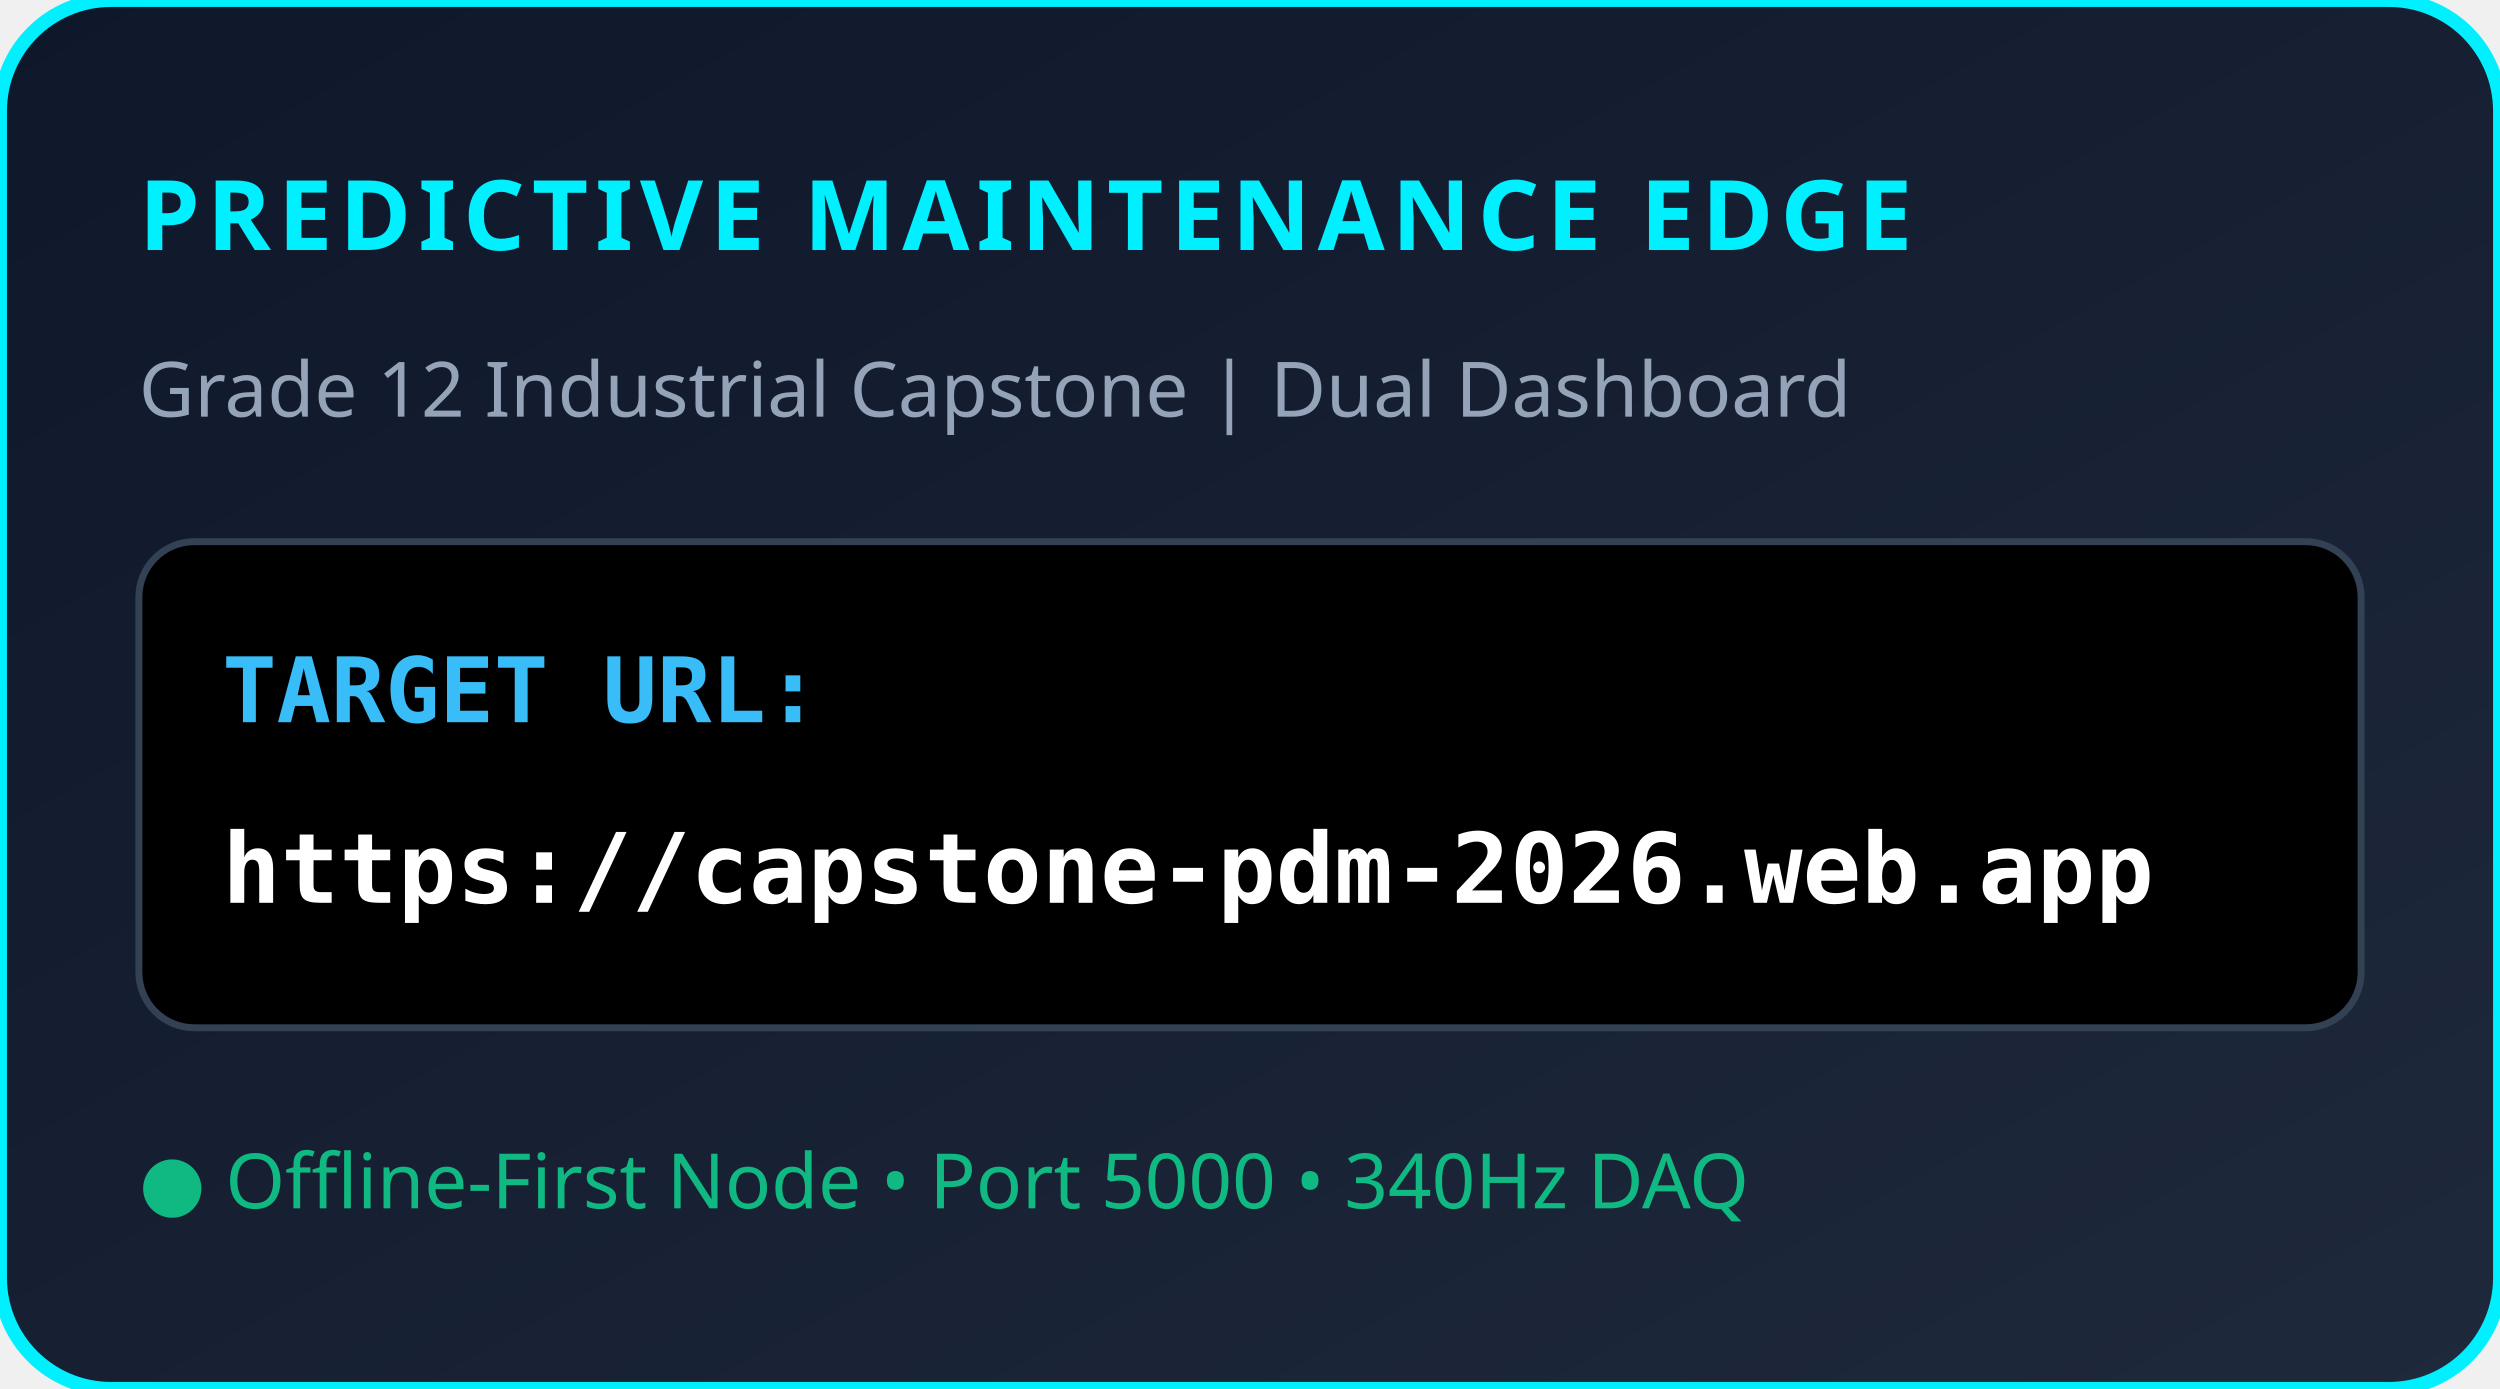
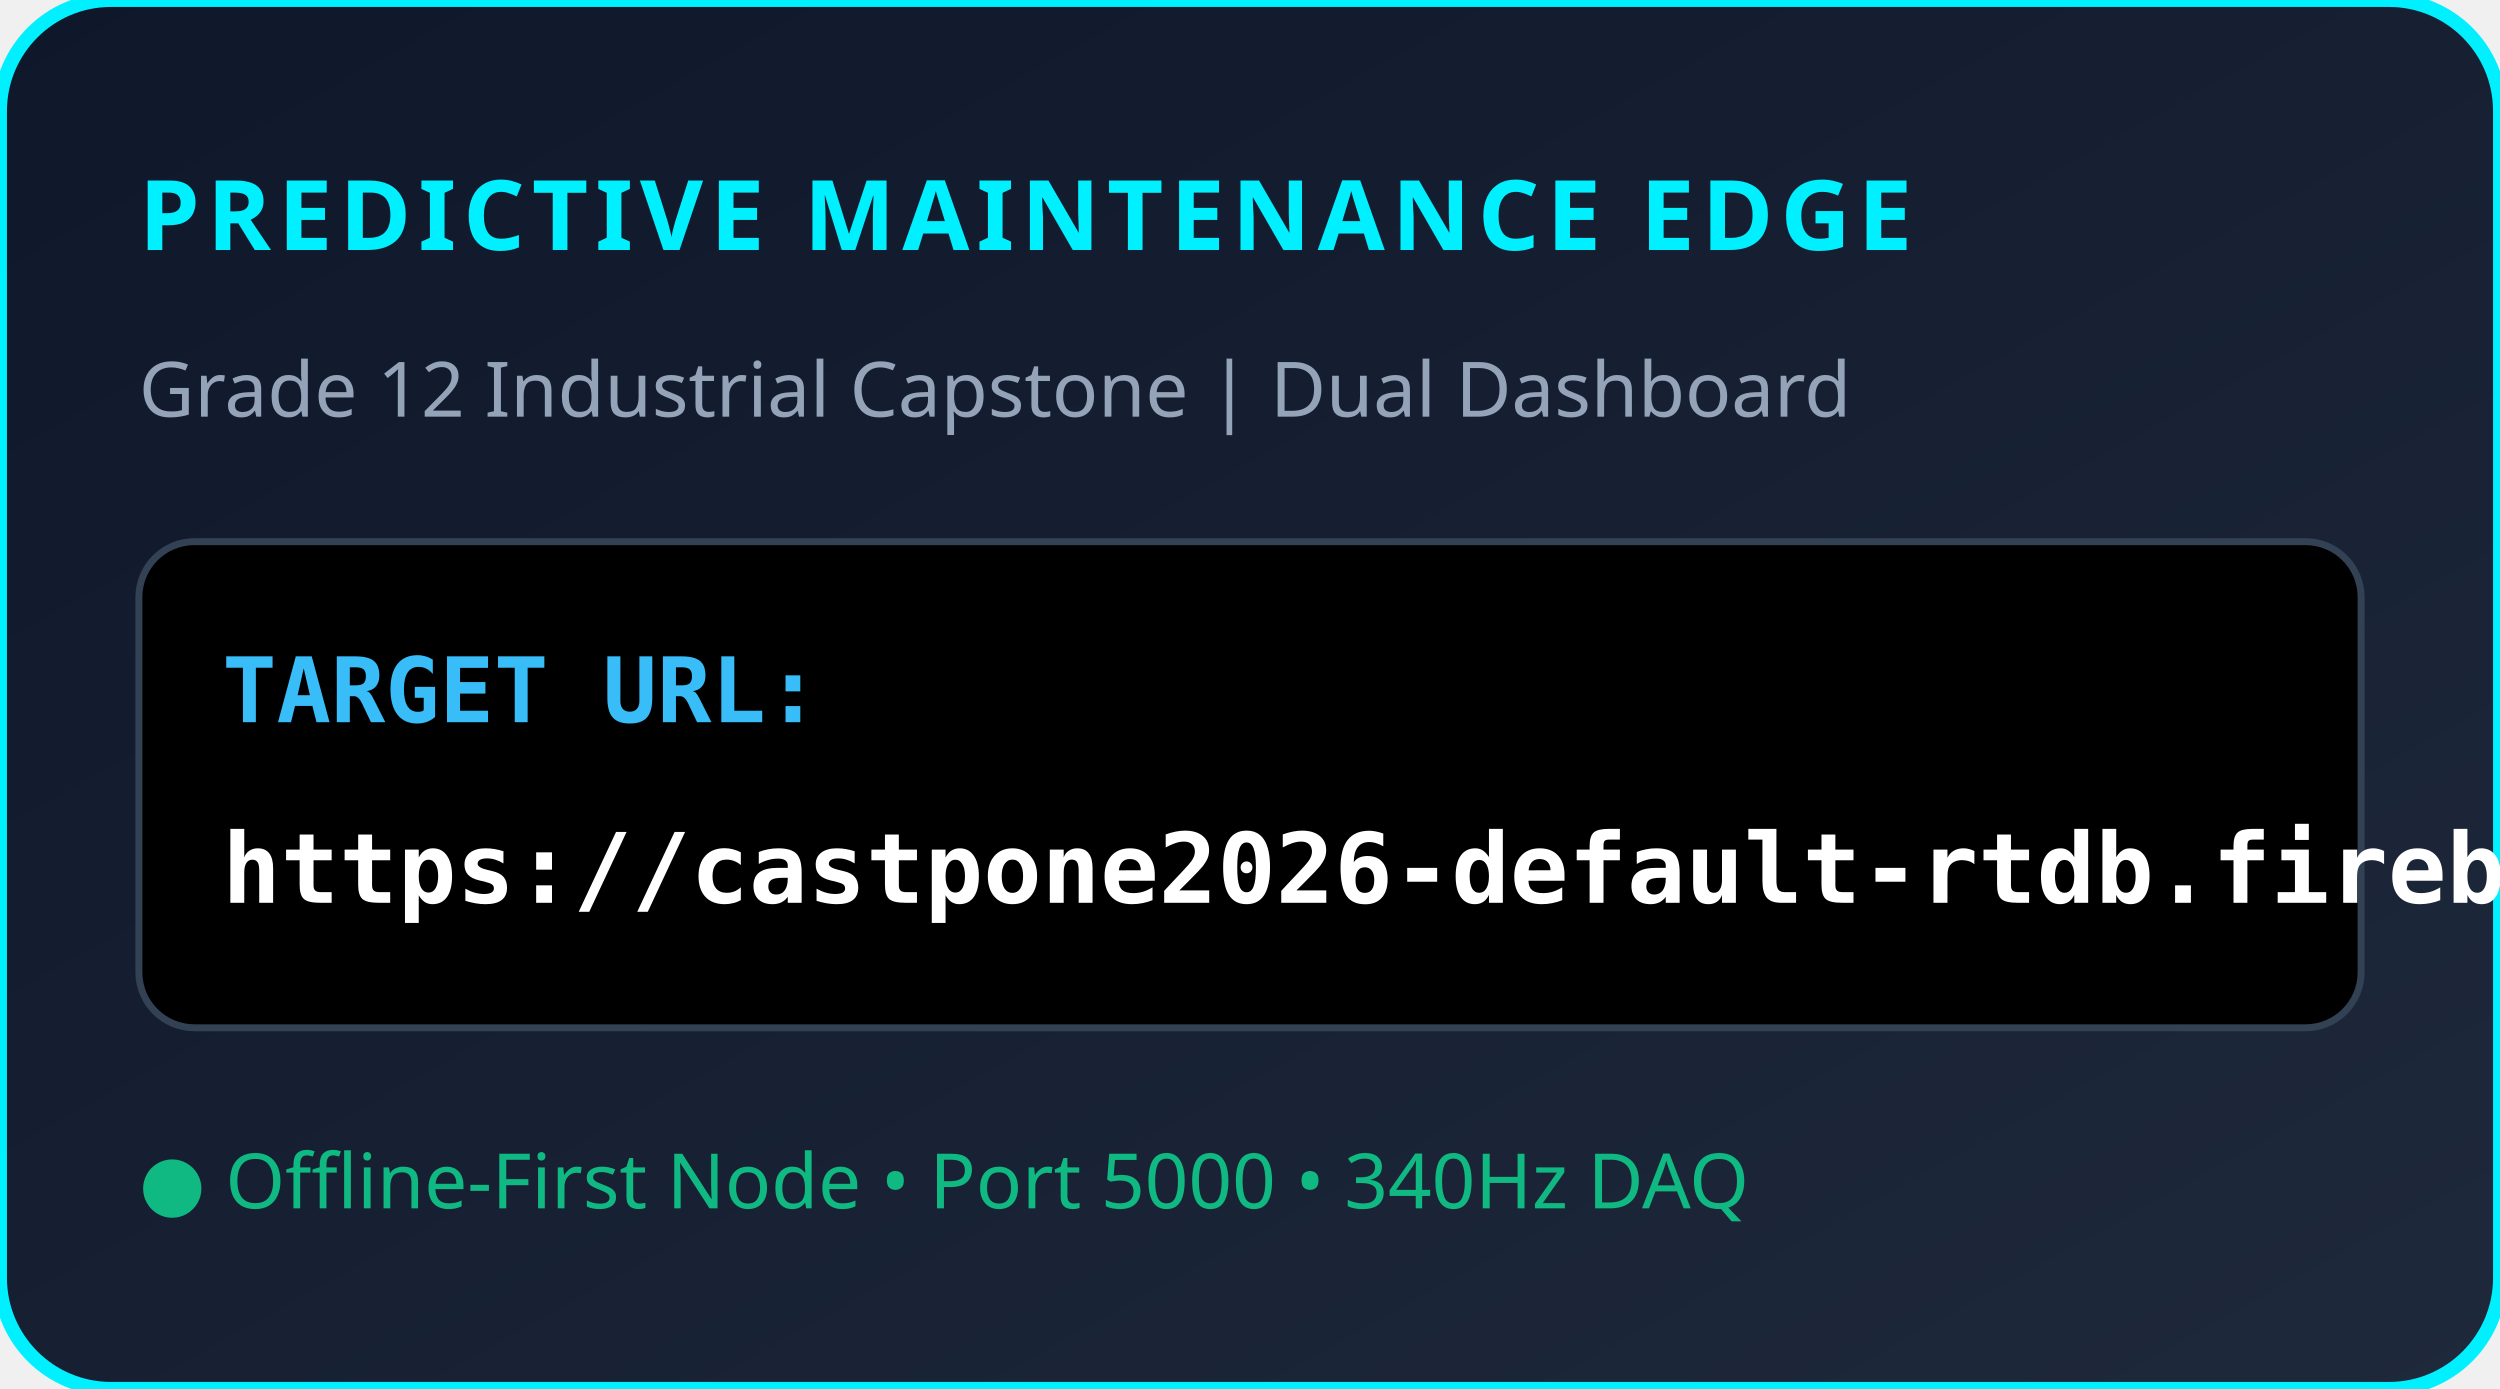
<svg xmlns="http://www.w3.org/2000/svg" width="360" height="200" viewBox="0 0 360 200">
  <defs>
    <linearGradient id="bg" x1="0%" y1="0%" x2="100%" y2="100%">
      <stop offset="0%" stop-color="#0f172a" />
      <stop offset="100%" stop-color="#1e293b" />
    </linearGradient>
  </defs>
  <rect width="360" height="200" rx="16" fill="url(#bg)" stroke="#00f0ff" stroke-width="2" />
  <text x="20" y="36" fill="#00f0ff" font-family="sans-serif" font-size="14" font-weight="bold" letter-spacing="1">PREDICTIVE MAINTENANCE EDGE</text>
  <text x="20" y="60" fill="#94a3b8" font-family="sans-serif" font-size="11">Grade 12 Industrial Capstone | Dual Dashboard</text>
  <rect x="20" y="78" width="320" height="70" rx="8" fill="#000000" stroke="#334155" stroke-width="1" />
  <text x="32" y="104" fill="#38bdf8" font-family="monospace" font-size="13" font-weight="bold">TARGET URL:</text>
-   <text x="32" y="130" fill="#ffffff" font-family="monospace" font-size="14" font-weight="bold">https://capstone-pdm-2026.web.app</text>
+   <text x="32" y="130" fill="#ffffff" font-family="monospace" font-size="14" font-weight="bold">https://castpone2026-default-rtdb.firebaseio.com/motor1.json</text>
  <text x="20" y="174" fill="#10b981" font-family="sans-serif" font-size="11">● Offline-First Node • Port 5000 • 340Hz DAQ</text>
</svg>
